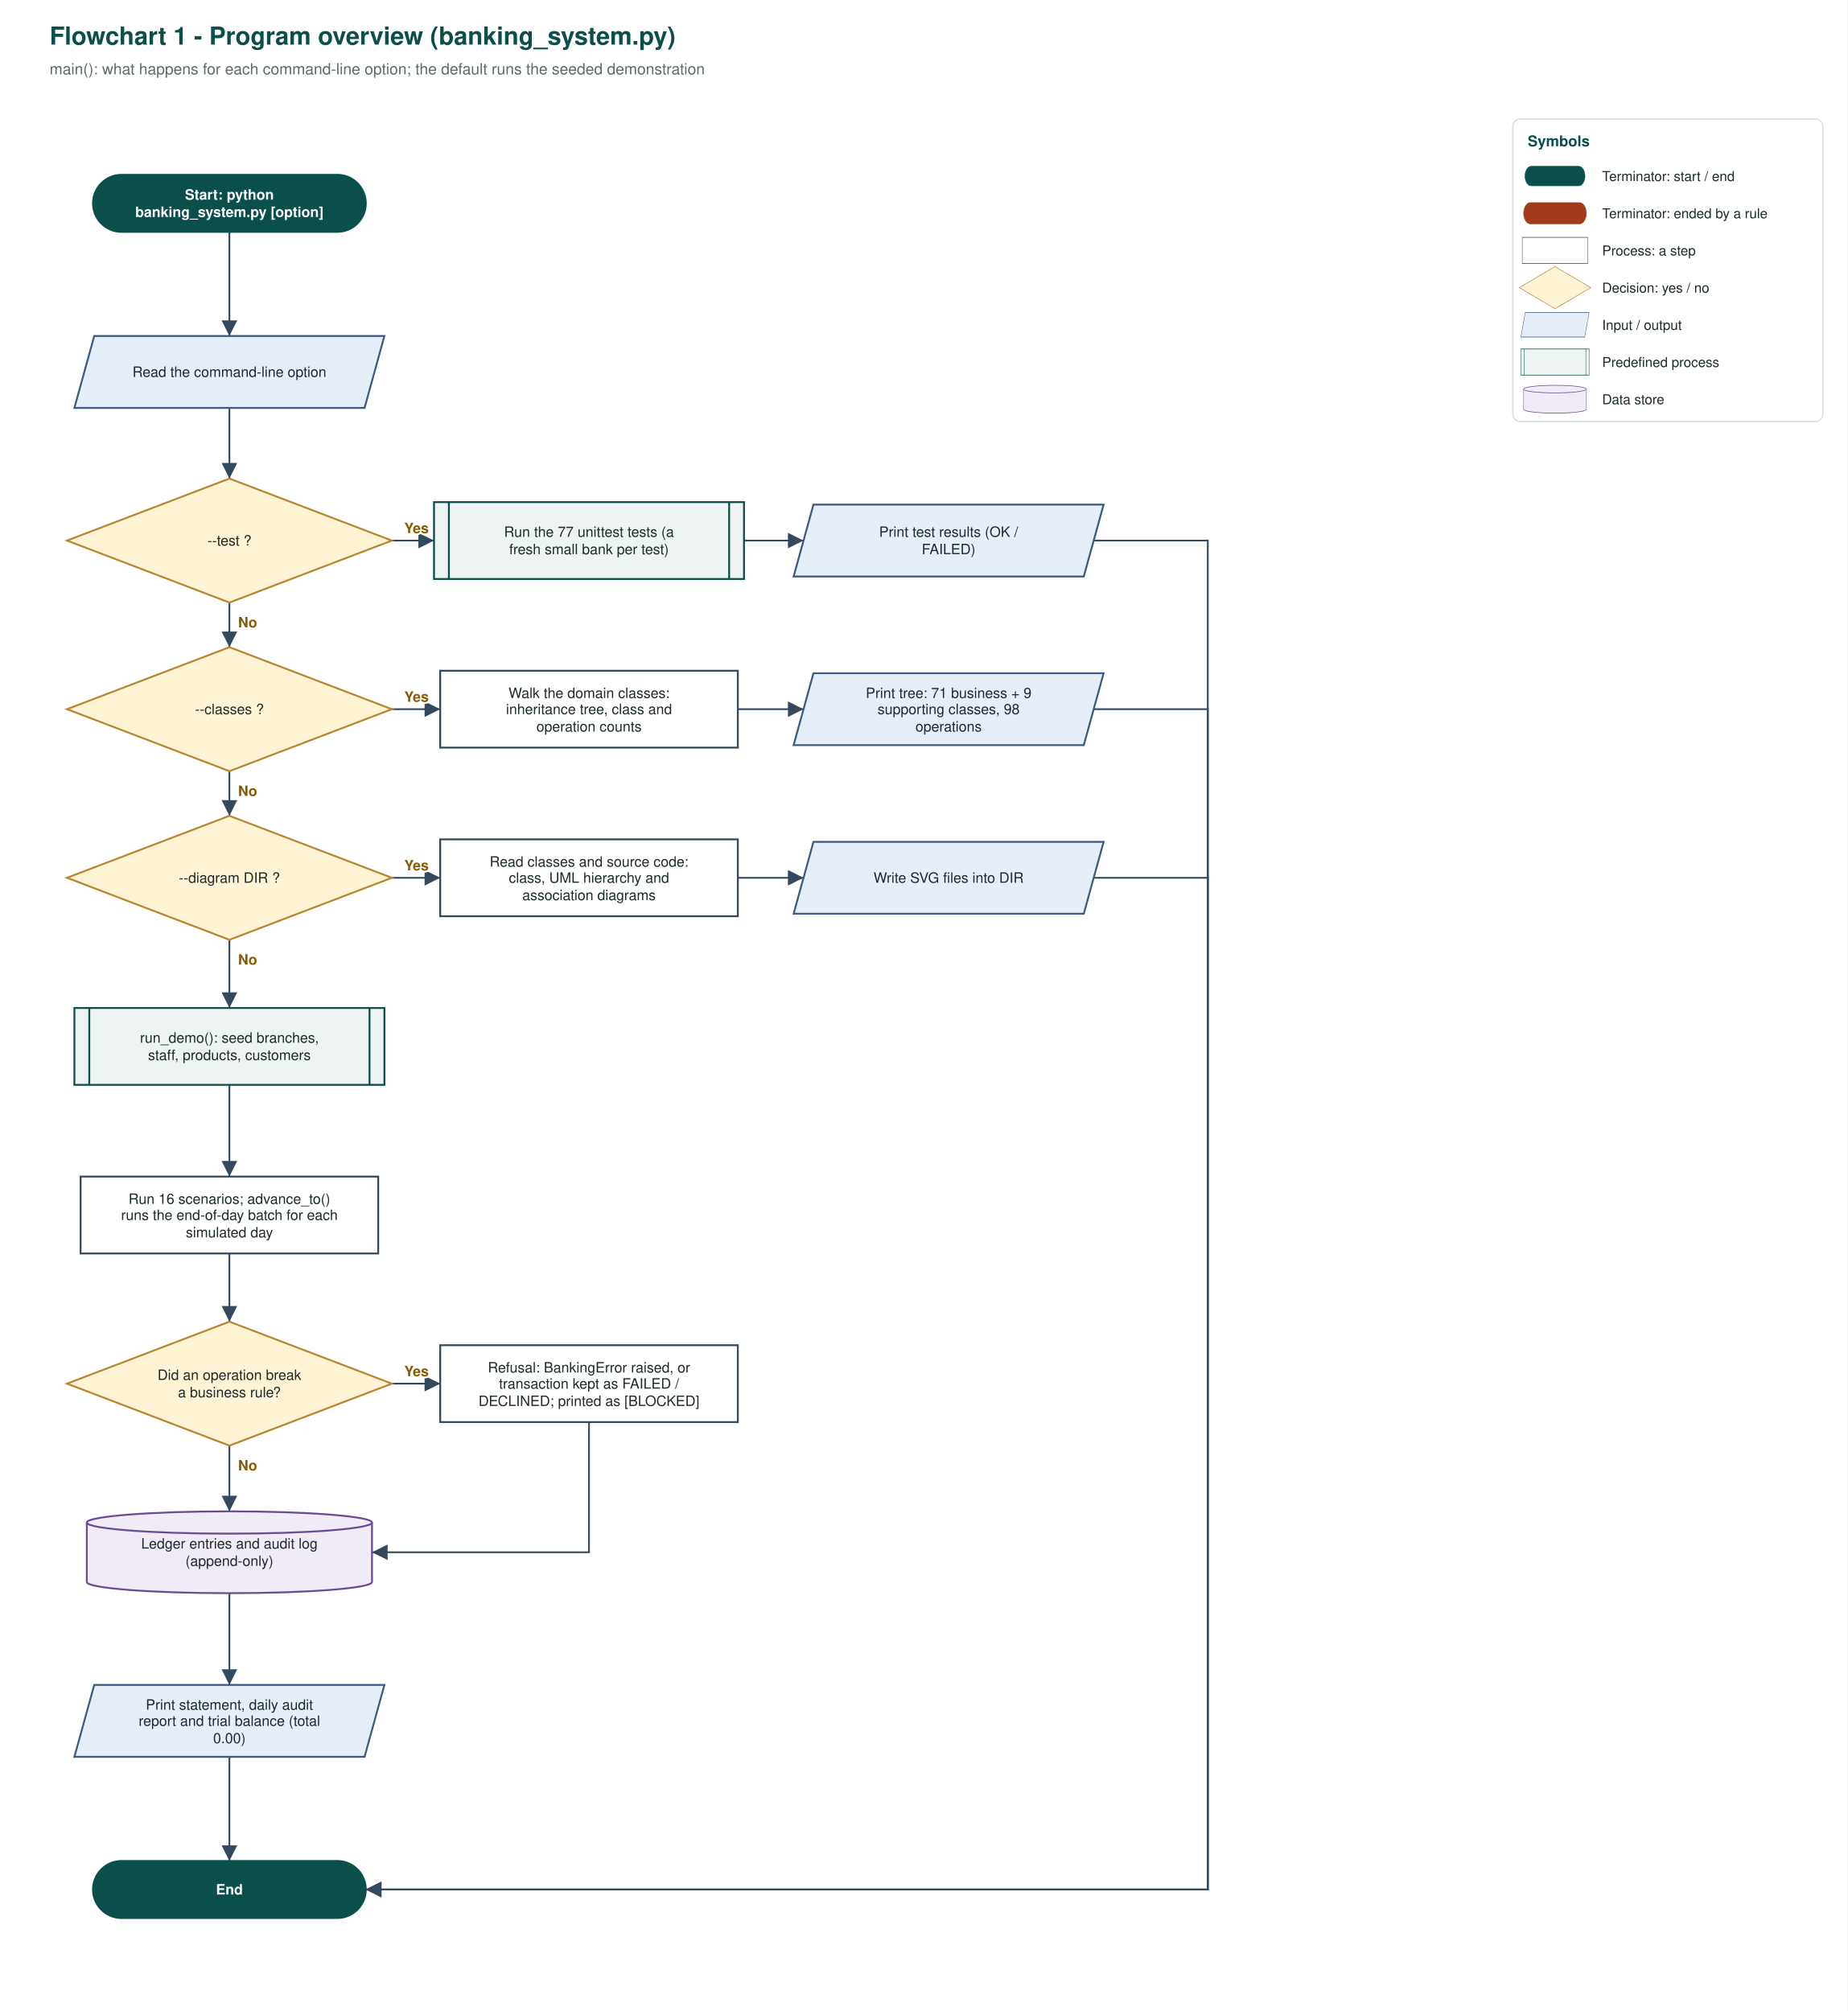
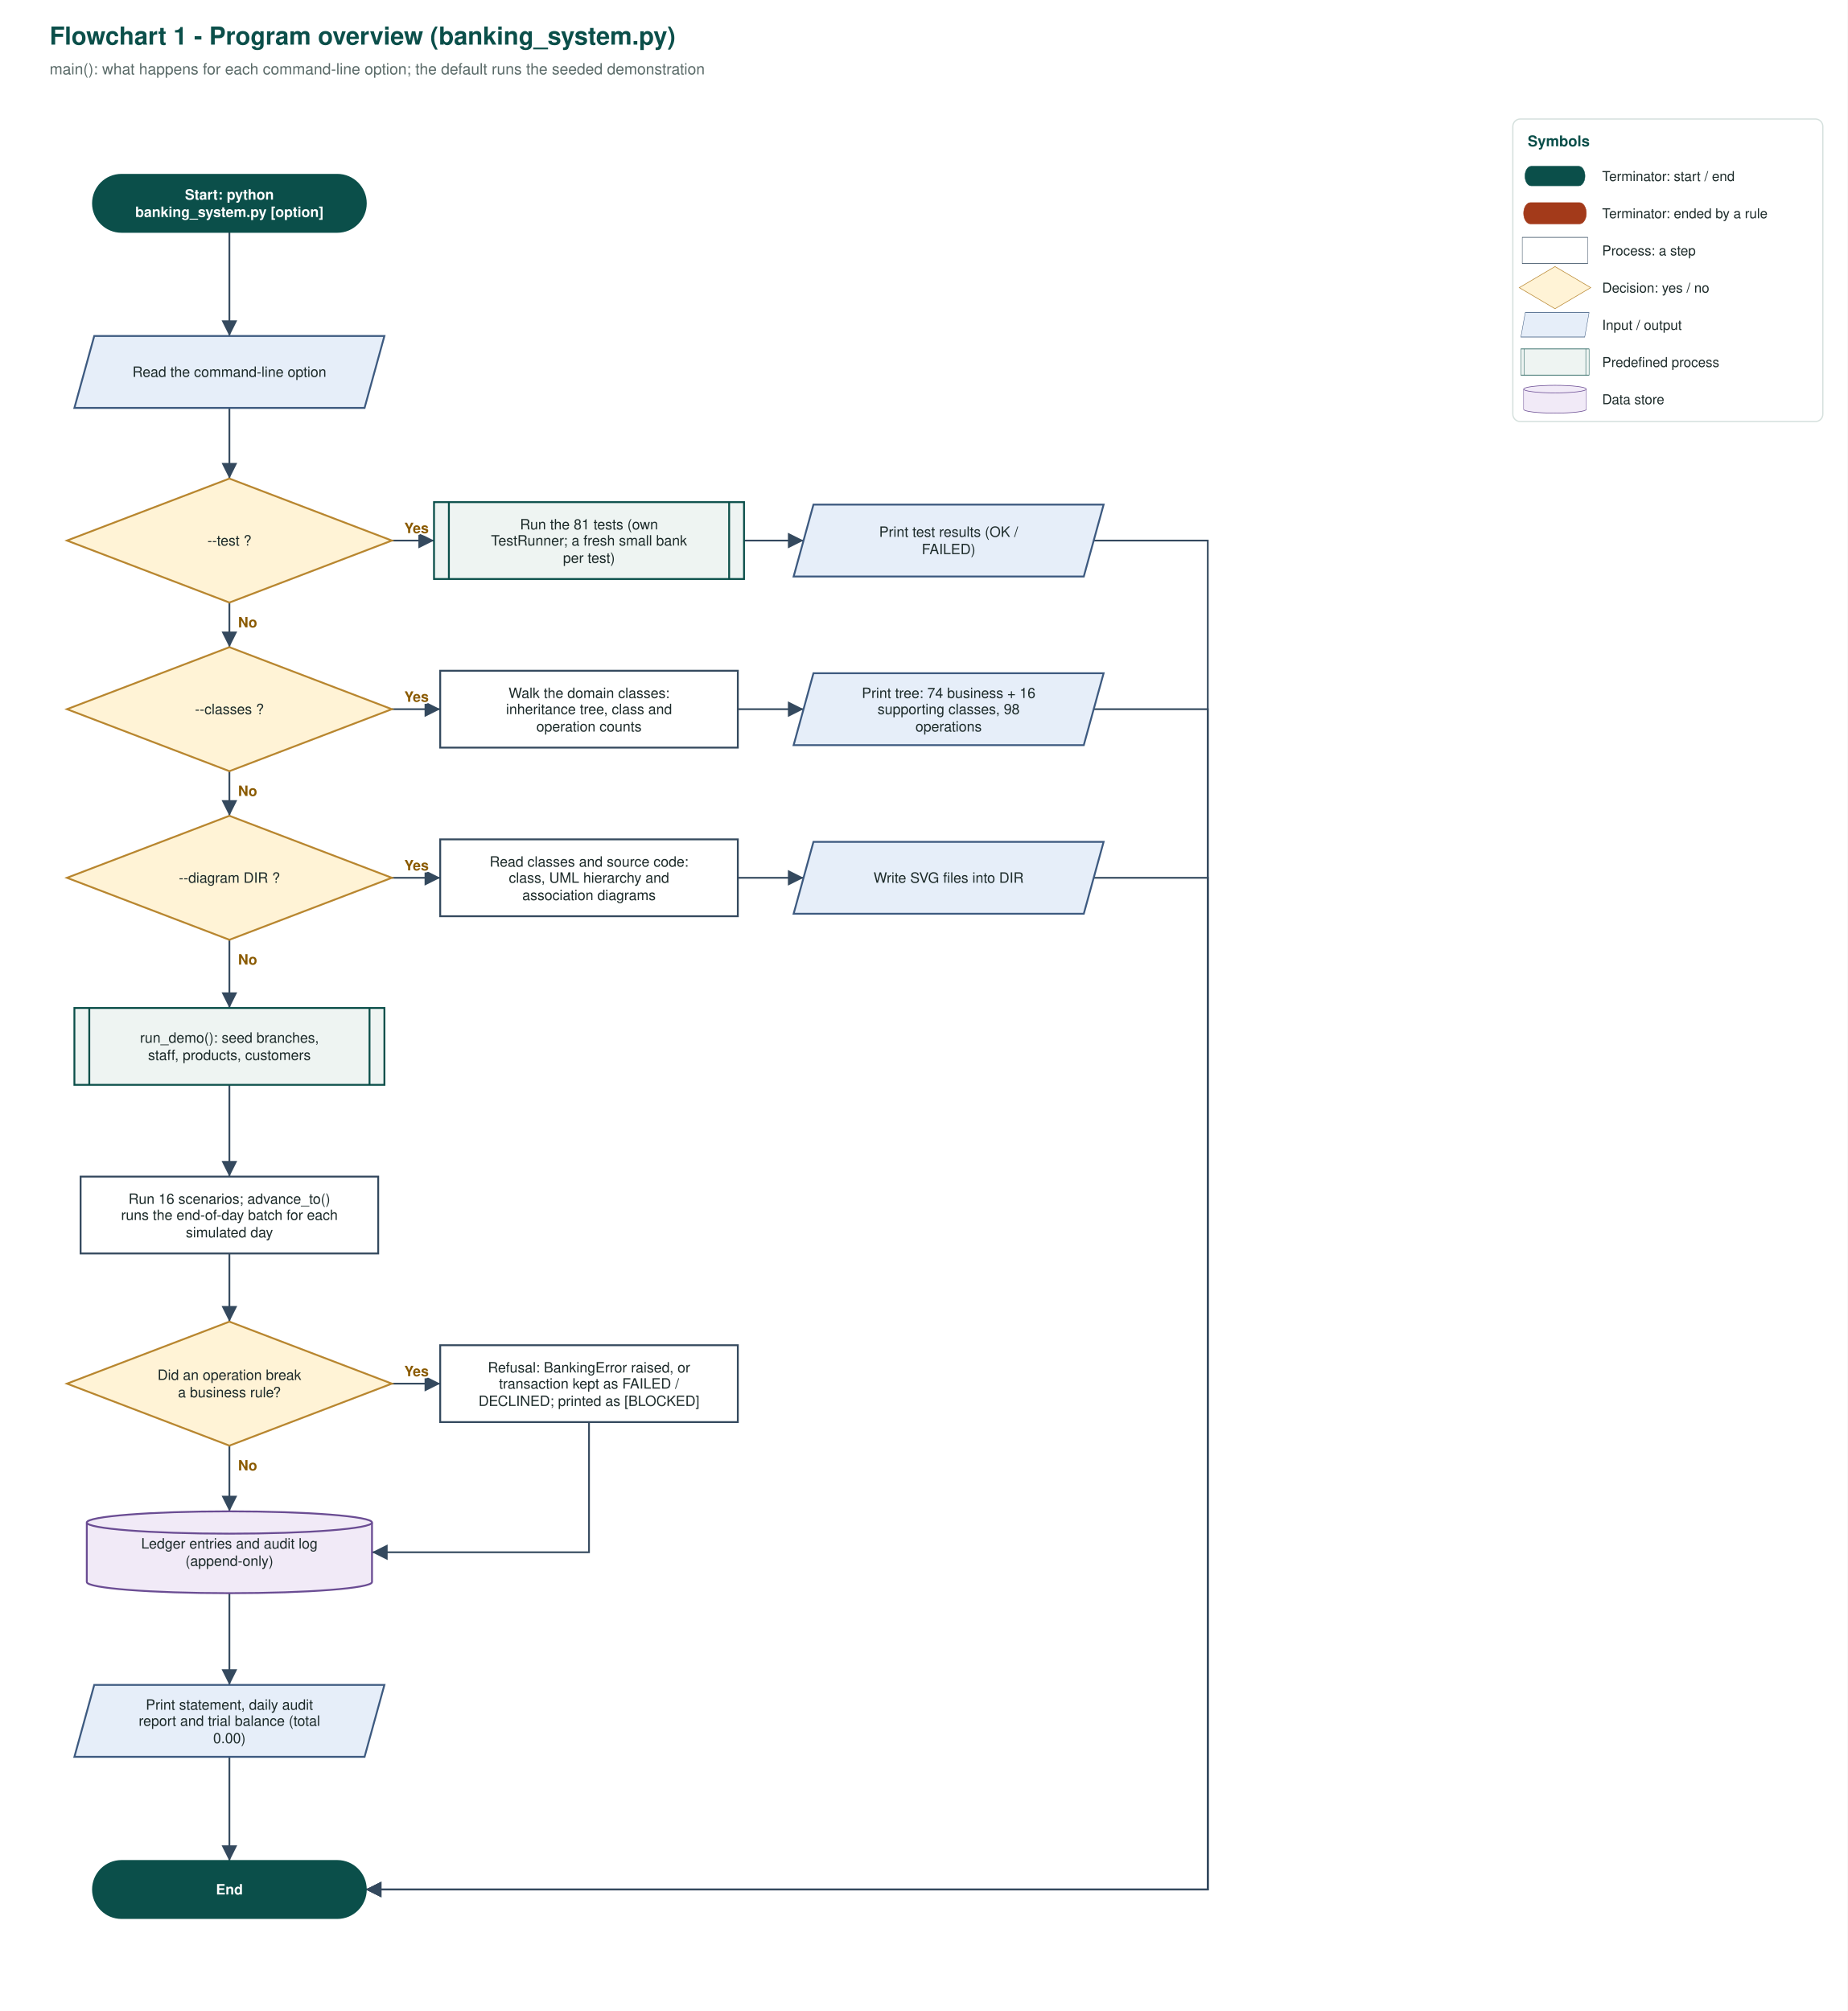
<svg xmlns="http://www.w3.org/2000/svg" width="1490" height="1622" font-family="Helvetica, Arial, sans-serif">
  <rect width="100%" height="100%" fill="#FFFFFF" />
  <defs>
    <marker id="arrow" viewBox="0 0 10 10" refX="10" refY="5" markerWidth="9" markerHeight="9" orient="auto">
      <path d="M0,0 L10,5 L0,10 z" fill="#34495E" />
    </marker>
  </defs>
  <text x="40" y="36" font-size="20" font-weight="bold" fill="#0B4F4A">Flowchart 1 - Program overview (banking_system.py)</text>
  <text x="40" y="60" font-size="12.5" fill="#5B6B69">main(): what happens for each command-line option; the default runs the seeded demonstration</text>
  <polyline points="185,187 185,271" fill="none" stroke="#34495E" stroke-width="1.4" marker-end="url(#arrow)" />
  <polyline points="185,329 185,386" fill="none" stroke="#34495E" stroke-width="1.4" marker-end="url(#arrow)" />
  <polyline points="316,436 350,436" fill="none" stroke="#34495E" stroke-width="1.4" marker-end="url(#arrow)" />
  <polyline points="600,436 648,436" fill="none" stroke="#34495E" stroke-width="1.4" marker-end="url(#arrow)" />
  <polyline points="185,486 185,522" fill="none" stroke="#34495E" stroke-width="1.4" marker-end="url(#arrow)" />
  <polyline points="316,572 355,572" fill="none" stroke="#34495E" stroke-width="1.4" marker-end="url(#arrow)" />
  <polyline points="595,572 648,572" fill="none" stroke="#34495E" stroke-width="1.4" marker-end="url(#arrow)" />
  <polyline points="185,622 185,658" fill="none" stroke="#34495E" stroke-width="1.4" marker-end="url(#arrow)" />
  <polyline points="316,708 355,708" fill="none" stroke="#34495E" stroke-width="1.4" marker-end="url(#arrow)" />
  <polyline points="595,708 648,708" fill="none" stroke="#34495E" stroke-width="1.4" marker-end="url(#arrow)" />
  <polyline points="185,758 185,813" fill="none" stroke="#34495E" stroke-width="1.4" marker-end="url(#arrow)" />
  <polyline points="185,875 185,949" fill="none" stroke="#34495E" stroke-width="1.4" marker-end="url(#arrow)" />
  <polyline points="185,1011 185,1066" fill="none" stroke="#34495E" stroke-width="1.4" marker-end="url(#arrow)" />
  <polyline points="316,1116 355,1116" fill="none" stroke="#34495E" stroke-width="1.4" marker-end="url(#arrow)" />
  <polyline points="475,1147 475,1252 300,1252" fill="none" stroke="#34495E" stroke-width="1.4" marker-end="url(#arrow)" />
  <polyline points="185,1166 185,1219" fill="none" stroke="#34495E" stroke-width="1.4" marker-end="url(#arrow)" />
  <polyline points="185,1285 185,1359" fill="none" stroke="#34495E" stroke-width="1.4" marker-end="url(#arrow)" />
  <polyline points="185,1417 185,1501" fill="none" stroke="#34495E" stroke-width="1.4" marker-end="url(#arrow)" />
  <polyline points="882,436 974,436 974,1524 295,1524" fill="none" stroke="#34495E" stroke-width="1.4" marker-end="url(#arrow)" />
  <polyline points="882,572 974,572 974,1524 295,1524" fill="none" stroke="#34495E" stroke-width="1.4" marker-end="url(#arrow)" />
  <polyline points="882,708 974,708 974,1524 295,1524" fill="none" stroke="#34495E" stroke-width="1.4" marker-end="url(#arrow)" />
  <rect x="75" y="141" width="220" height="46" rx="23.0" fill="#0B4F4A" stroke="#0B4F4A" stroke-width="1.5" />
  <text x="185" y="161" text-anchor="middle" font-size="11.5" fill="#FFFFFF" font-weight="bold">Start: python</text>
  <text x="185" y="175" text-anchor="middle" font-size="11.5" fill="#FFFFFF" font-weight="bold">banking_system.py [option]</text>
  <polygon points="76,271 310,271 294,329 60,329" fill="#E6EEF9" stroke="#3D5A80" stroke-width="1.5" />
  <text x="185" y="304" text-anchor="middle" font-size="11.5" fill="#1D2B2A">Read the command-line option</text>
  <polygon points="185,386 316,436 185,486 54,436" fill="#FFF3D6" stroke="#B8862F" stroke-width="1.5" />
  <text x="185" y="440" text-anchor="middle" font-size="11.5" fill="#1D2B2A">--test ?</text>
  <rect x="350" y="405" width="250" height="62" fill="#EEF4F2" stroke="#0B4F4A" stroke-width="1.5" />
  <line x1="362" y1="405" x2="362" y2="467" stroke="#0B4F4A" stroke-width="1.5" />
  <line x1="588" y1="405" x2="588" y2="467" stroke="#0B4F4A" stroke-width="1.5" />
-   <text x="475" y="433" text-anchor="middle" font-size="11.5" fill="#1D2B2A">Run the 77 unittest tests (a</text>
-   <text x="475" y="447" text-anchor="middle" font-size="11.5" fill="#1D2B2A">fresh small bank per test)</text>
+   <text x="475" y="427" text-anchor="middle" font-size="11.5" fill="#1D2B2A">Run the 81 tests (own</text>
+   <text x="475" y="440" text-anchor="middle" font-size="11.5" fill="#1D2B2A">TestRunner; a fresh small bank</text>
+   <text x="475" y="454" text-anchor="middle" font-size="11.5" fill="#1D2B2A">per test)</text>
  <polygon points="656,407 890,407 874,465 640,465" fill="#E6EEF9" stroke="#3D5A80" stroke-width="1.5" />
  <text x="765" y="433" text-anchor="middle" font-size="11.5" fill="#1D2B2A">Print test results (OK /</text>
  <text x="765" y="447" text-anchor="middle" font-size="11.5" fill="#1D2B2A">FAILED)</text>
  <polygon points="185,522 316,572 185,622 54,572" fill="#FFF3D6" stroke="#B8862F" stroke-width="1.5" />
  <text x="185" y="576" text-anchor="middle" font-size="11.5" fill="#1D2B2A">--classes ?</text>
  <rect x="355" y="541" width="240" height="62" fill="#FFFFFF" stroke="#34495E" stroke-width="1.5" />
  <text x="475" y="563" text-anchor="middle" font-size="11.5" fill="#1D2B2A">Walk the domain classes:</text>
  <text x="475" y="576" text-anchor="middle" font-size="11.5" fill="#1D2B2A">inheritance tree, class and</text>
  <text x="475" y="590" text-anchor="middle" font-size="11.5" fill="#1D2B2A">operation counts</text>
  <polygon points="656,543 890,543 874,601 640,601" fill="#E6EEF9" stroke="#3D5A80" stroke-width="1.5" />
-   <text x="765" y="563" text-anchor="middle" font-size="11.5" fill="#1D2B2A">Print tree: 71 business + 9</text>
+   <text x="765" y="563" text-anchor="middle" font-size="11.5" fill="#1D2B2A">Print tree: 74 business + 16</text>
  <text x="765" y="576" text-anchor="middle" font-size="11.5" fill="#1D2B2A">supporting classes, 98</text>
  <text x="765" y="590" text-anchor="middle" font-size="11.5" fill="#1D2B2A">operations</text>
  <polygon points="185,658 316,708 185,758 54,708" fill="#FFF3D6" stroke="#B8862F" stroke-width="1.5" />
  <text x="185" y="712" text-anchor="middle" font-size="11.5" fill="#1D2B2A">--diagram DIR ?</text>
  <rect x="355" y="677" width="240" height="62" fill="#FFFFFF" stroke="#34495E" stroke-width="1.5" />
  <text x="475" y="699" text-anchor="middle" font-size="11.5" fill="#1D2B2A">Read classes and source code:</text>
  <text x="475" y="712" text-anchor="middle" font-size="11.5" fill="#1D2B2A">class, UML hierarchy and</text>
  <text x="475" y="726" text-anchor="middle" font-size="11.5" fill="#1D2B2A">association diagrams</text>
  <polygon points="656,679 890,679 874,737 640,737" fill="#E6EEF9" stroke="#3D5A80" stroke-width="1.5" />
  <text x="765" y="712" text-anchor="middle" font-size="11.5" fill="#1D2B2A">Write SVG files into DIR</text>
  <rect x="60" y="813" width="250" height="62" fill="#EEF4F2" stroke="#0B4F4A" stroke-width="1.5" />
  <line x1="72" y1="813" x2="72" y2="875" stroke="#0B4F4A" stroke-width="1.5" />
  <line x1="298" y1="813" x2="298" y2="875" stroke="#0B4F4A" stroke-width="1.5" />
  <text x="185" y="841" text-anchor="middle" font-size="11.5" fill="#1D2B2A">run_demo(): seed branches,</text>
  <text x="185" y="855" text-anchor="middle" font-size="11.5" fill="#1D2B2A">staff, products, customers</text>
  <rect x="65" y="949" width="240" height="62" fill="#FFFFFF" stroke="#34495E" stroke-width="1.5" />
  <text x="185" y="971" text-anchor="middle" font-size="11.5" fill="#1D2B2A">Run 16 scenarios; advance_to()</text>
  <text x="185" y="984" text-anchor="middle" font-size="11.5" fill="#1D2B2A">runs the end-of-day batch for each</text>
  <text x="185" y="998" text-anchor="middle" font-size="11.5" fill="#1D2B2A">simulated day</text>
  <polygon points="185,1066 316,1116 185,1166 54,1116" fill="#FFF3D6" stroke="#B8862F" stroke-width="1.5" />
  <text x="185" y="1113" text-anchor="middle" font-size="11.5" fill="#1D2B2A">Did an operation break</text>
  <text x="185" y="1127" text-anchor="middle" font-size="11.5" fill="#1D2B2A">a business rule?</text>
  <rect x="355" y="1085" width="240" height="62" fill="#FFFFFF" stroke="#34495E" stroke-width="1.5" />
  <text x="475" y="1107" text-anchor="middle" font-size="11.5" fill="#1D2B2A">Refusal: BankingError raised, or</text>
  <text x="475" y="1120" text-anchor="middle" font-size="11.5" fill="#1D2B2A">transaction kept as FAILED /</text>
  <text x="475" y="1134" text-anchor="middle" font-size="11.5" fill="#1D2B2A">DECLINED; printed as [BLOCKED]</text>
  <path d="M70,1228 A115,9 0 0 1 300,1228 L300,1276 A115,9 0 0 1 70,1276 Z" fill="#F1EAF7" stroke="#6A4C93" stroke-width="1.5" />
  <path d="M70,1228 A115,9 0 0 0 300,1228" fill="none" stroke="#6A4C93" stroke-width="1.5" />
  <text x="185" y="1249" text-anchor="middle" font-size="11.5" fill="#1D2B2A">Ledger entries and audit log</text>
  <text x="185" y="1263" text-anchor="middle" font-size="11.5" fill="#1D2B2A">(append-only)</text>
  <polygon points="76,1359 310,1359 294,1417 60,1417" fill="#E6EEF9" stroke="#3D5A80" stroke-width="1.5" />
  <text x="185" y="1379" text-anchor="middle" font-size="11.5" fill="#1D2B2A">Print statement, daily audit</text>
  <text x="185" y="1392" text-anchor="middle" font-size="11.5" fill="#1D2B2A">report and trial balance (total</text>
  <text x="185" y="1406" text-anchor="middle" font-size="11.5" fill="#1D2B2A">0.00)</text>
  <rect x="75" y="1501" width="220" height="46" rx="23.0" fill="#0B4F4A" stroke="#0B4F4A" stroke-width="1.5" />
  <text x="185" y="1528" text-anchor="middle" font-size="11.5" fill="#FFFFFF" font-weight="bold">End</text>
  <text x="326" y="430" text-anchor="start" font-size="11.5" font-weight="bold" fill="#8A5A00" stroke="#FFFFFF" stroke-width="3" paint-order="stroke">Yes</text>
  <text x="192" y="506" text-anchor="start" font-size="11.5" font-weight="bold" fill="#8A5A00" stroke="#FFFFFF" stroke-width="3" paint-order="stroke">No</text>
  <text x="326" y="566" text-anchor="start" font-size="11.5" font-weight="bold" fill="#8A5A00" stroke="#FFFFFF" stroke-width="3" paint-order="stroke">Yes</text>
  <text x="192" y="642" text-anchor="start" font-size="11.5" font-weight="bold" fill="#8A5A00" stroke="#FFFFFF" stroke-width="3" paint-order="stroke">No</text>
  <text x="326" y="702" text-anchor="start" font-size="11.5" font-weight="bold" fill="#8A5A00" stroke="#FFFFFF" stroke-width="3" paint-order="stroke">Yes</text>
  <text x="192" y="778" text-anchor="start" font-size="11.5" font-weight="bold" fill="#8A5A00" stroke="#FFFFFF" stroke-width="3" paint-order="stroke">No</text>
  <text x="326" y="1110" text-anchor="start" font-size="11.5" font-weight="bold" fill="#8A5A00" stroke="#FFFFFF" stroke-width="3" paint-order="stroke">Yes</text>
  <text x="192" y="1186" text-anchor="start" font-size="11.5" font-weight="bold" fill="#8A5A00" stroke="#FFFFFF" stroke-width="3" paint-order="stroke">No</text>
  <rect x="1220" y="96" width="250" height="244" rx="6" fill="#FFFFFF" stroke="#D5E0DD" />
  <text x="1232" y="118" font-size="12" font-weight="bold" fill="#0B4F4A">Symbols</text>
  <g transform="translate(1254,142) scale(0.22,0.34) translate(0,0)">
    <rect x="-110" y="-23" width="220" height="46" rx="23.0" fill="#0B4F4A" stroke="#0B4F4A" stroke-width="1.5" />
  </g>
  <text x="1292" y="146" font-size="11" fill="#1D2B2A">Terminator: start / end</text>
  <g transform="translate(1254,172) scale(0.22,0.34) translate(0,0)">
    <rect x="-115" y="-25" width="230" height="50" rx="25.0" fill="#A33A1A" stroke="#A33A1A" stroke-width="1.5" />
  </g>
  <text x="1292" y="176" font-size="11" fill="#1D2B2A">Terminator: ended by a rule</text>
  <g transform="translate(1254,202) scale(0.22,0.34) translate(0,0)">
    <rect x="-120" y="-31" width="240" height="62" fill="#FFFFFF" stroke="#34495E" stroke-width="1.5" />
  </g>
  <text x="1292" y="206" font-size="11" fill="#1D2B2A">Process: a step</text>
  <g transform="translate(1254,232) scale(0.22,0.34) translate(0,0)">
    <polygon points="0,-50 131,0 0,50 -131,0" fill="#FFF3D6" stroke="#B8862F" stroke-width="1.5" />
  </g>
  <text x="1292" y="236" font-size="11" fill="#1D2B2A">Decision: yes / no</text>
  <g transform="translate(1254,262) scale(0.22,0.34) translate(0,0)">
    <polygon points="-109,-29 125,-29 109,29 -125,29" fill="#E6EEF9" stroke="#3D5A80" stroke-width="1.5" />
  </g>
  <text x="1292" y="266" font-size="11" fill="#1D2B2A">Input / output</text>
  <g transform="translate(1254,292) scale(0.22,0.34) translate(0,0)">
    <rect x="-125" y="-31" width="250" height="62" fill="#EEF4F2" stroke="#0B4F4A" stroke-width="1.5" />
    <line x1="-113" y1="-31" x2="-113" y2="31" stroke="#0B4F4A" stroke-width="1.5" />
    <line x1="113" y1="-31" x2="113" y2="31" stroke="#0B4F4A" stroke-width="1.5" />
  </g>
  <text x="1292" y="296" font-size="11" fill="#1D2B2A">Predefined process</text>
  <g transform="translate(1254,322) scale(0.22,0.34) translate(0,0)">
    <path d="M-115,-24 A115,9 0 0 1 115,-24 L115,24 A115,9 0 0 1 -115,24 Z" fill="#F1EAF7" stroke="#6A4C93" stroke-width="1.5" />
    <path d="M-115,-24 A115,9 0 0 0 115,-24" fill="none" stroke="#6A4C93" stroke-width="1.5" />
  </g>
  <text x="1292" y="326" font-size="11" fill="#1D2B2A">Data store</text>
</svg>
